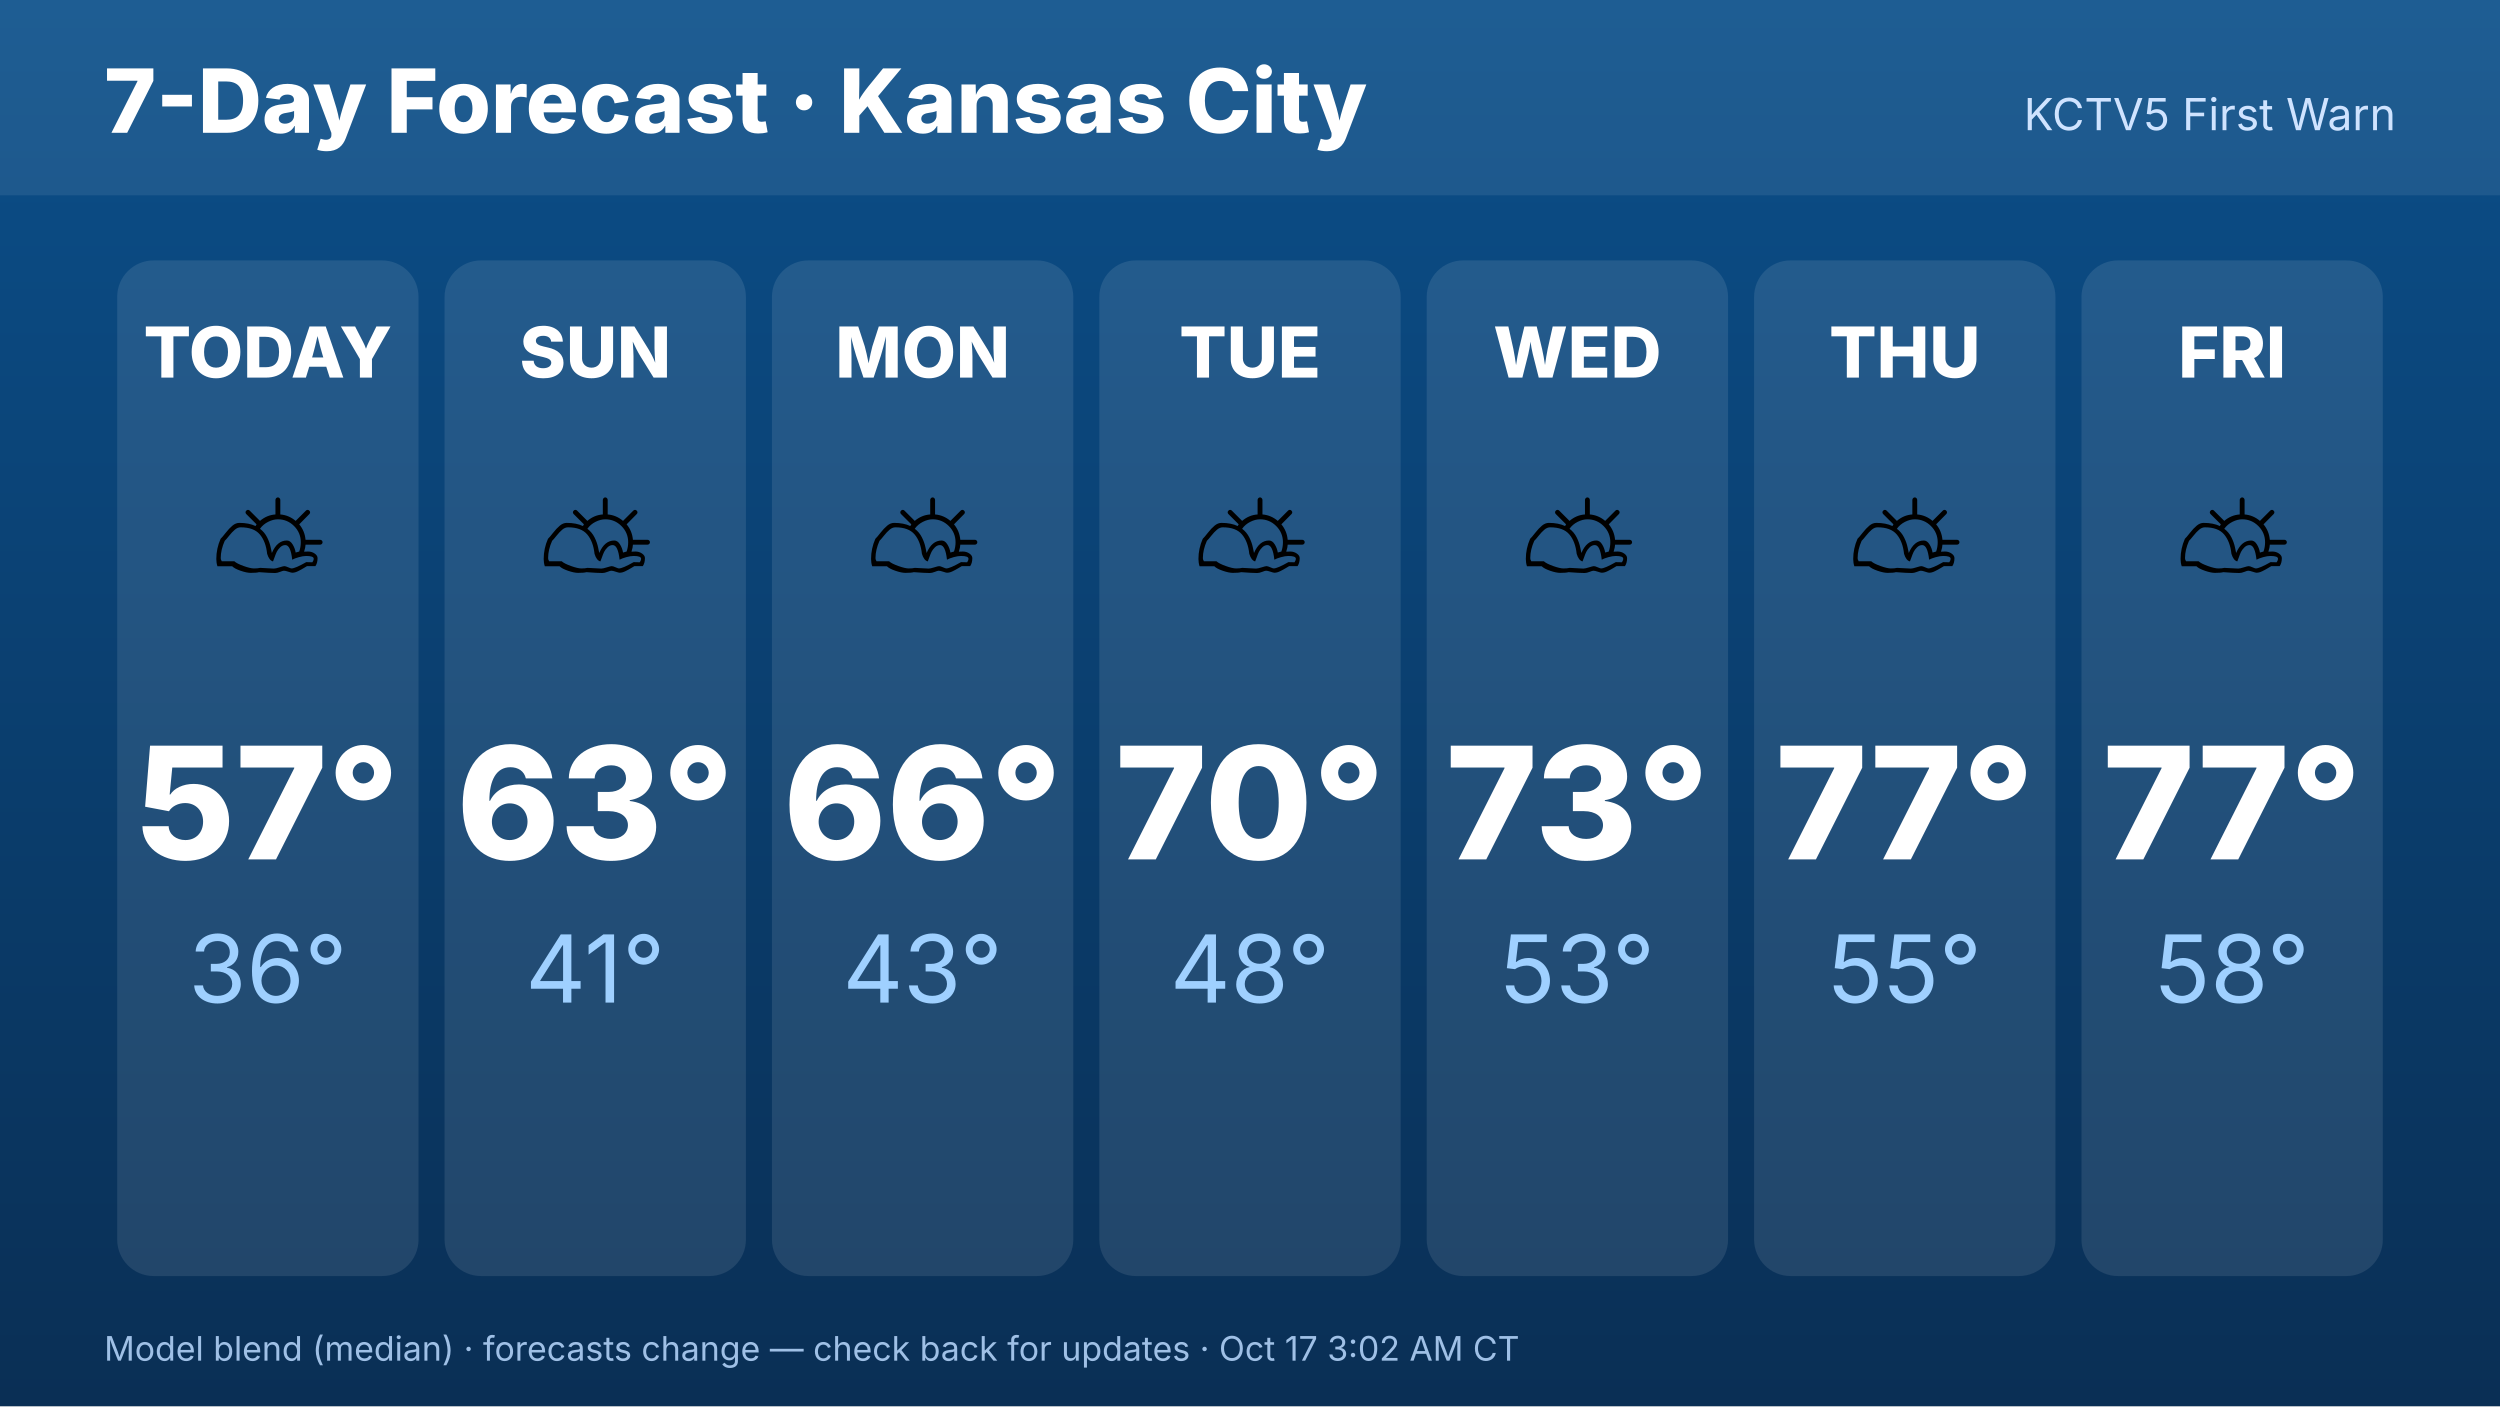
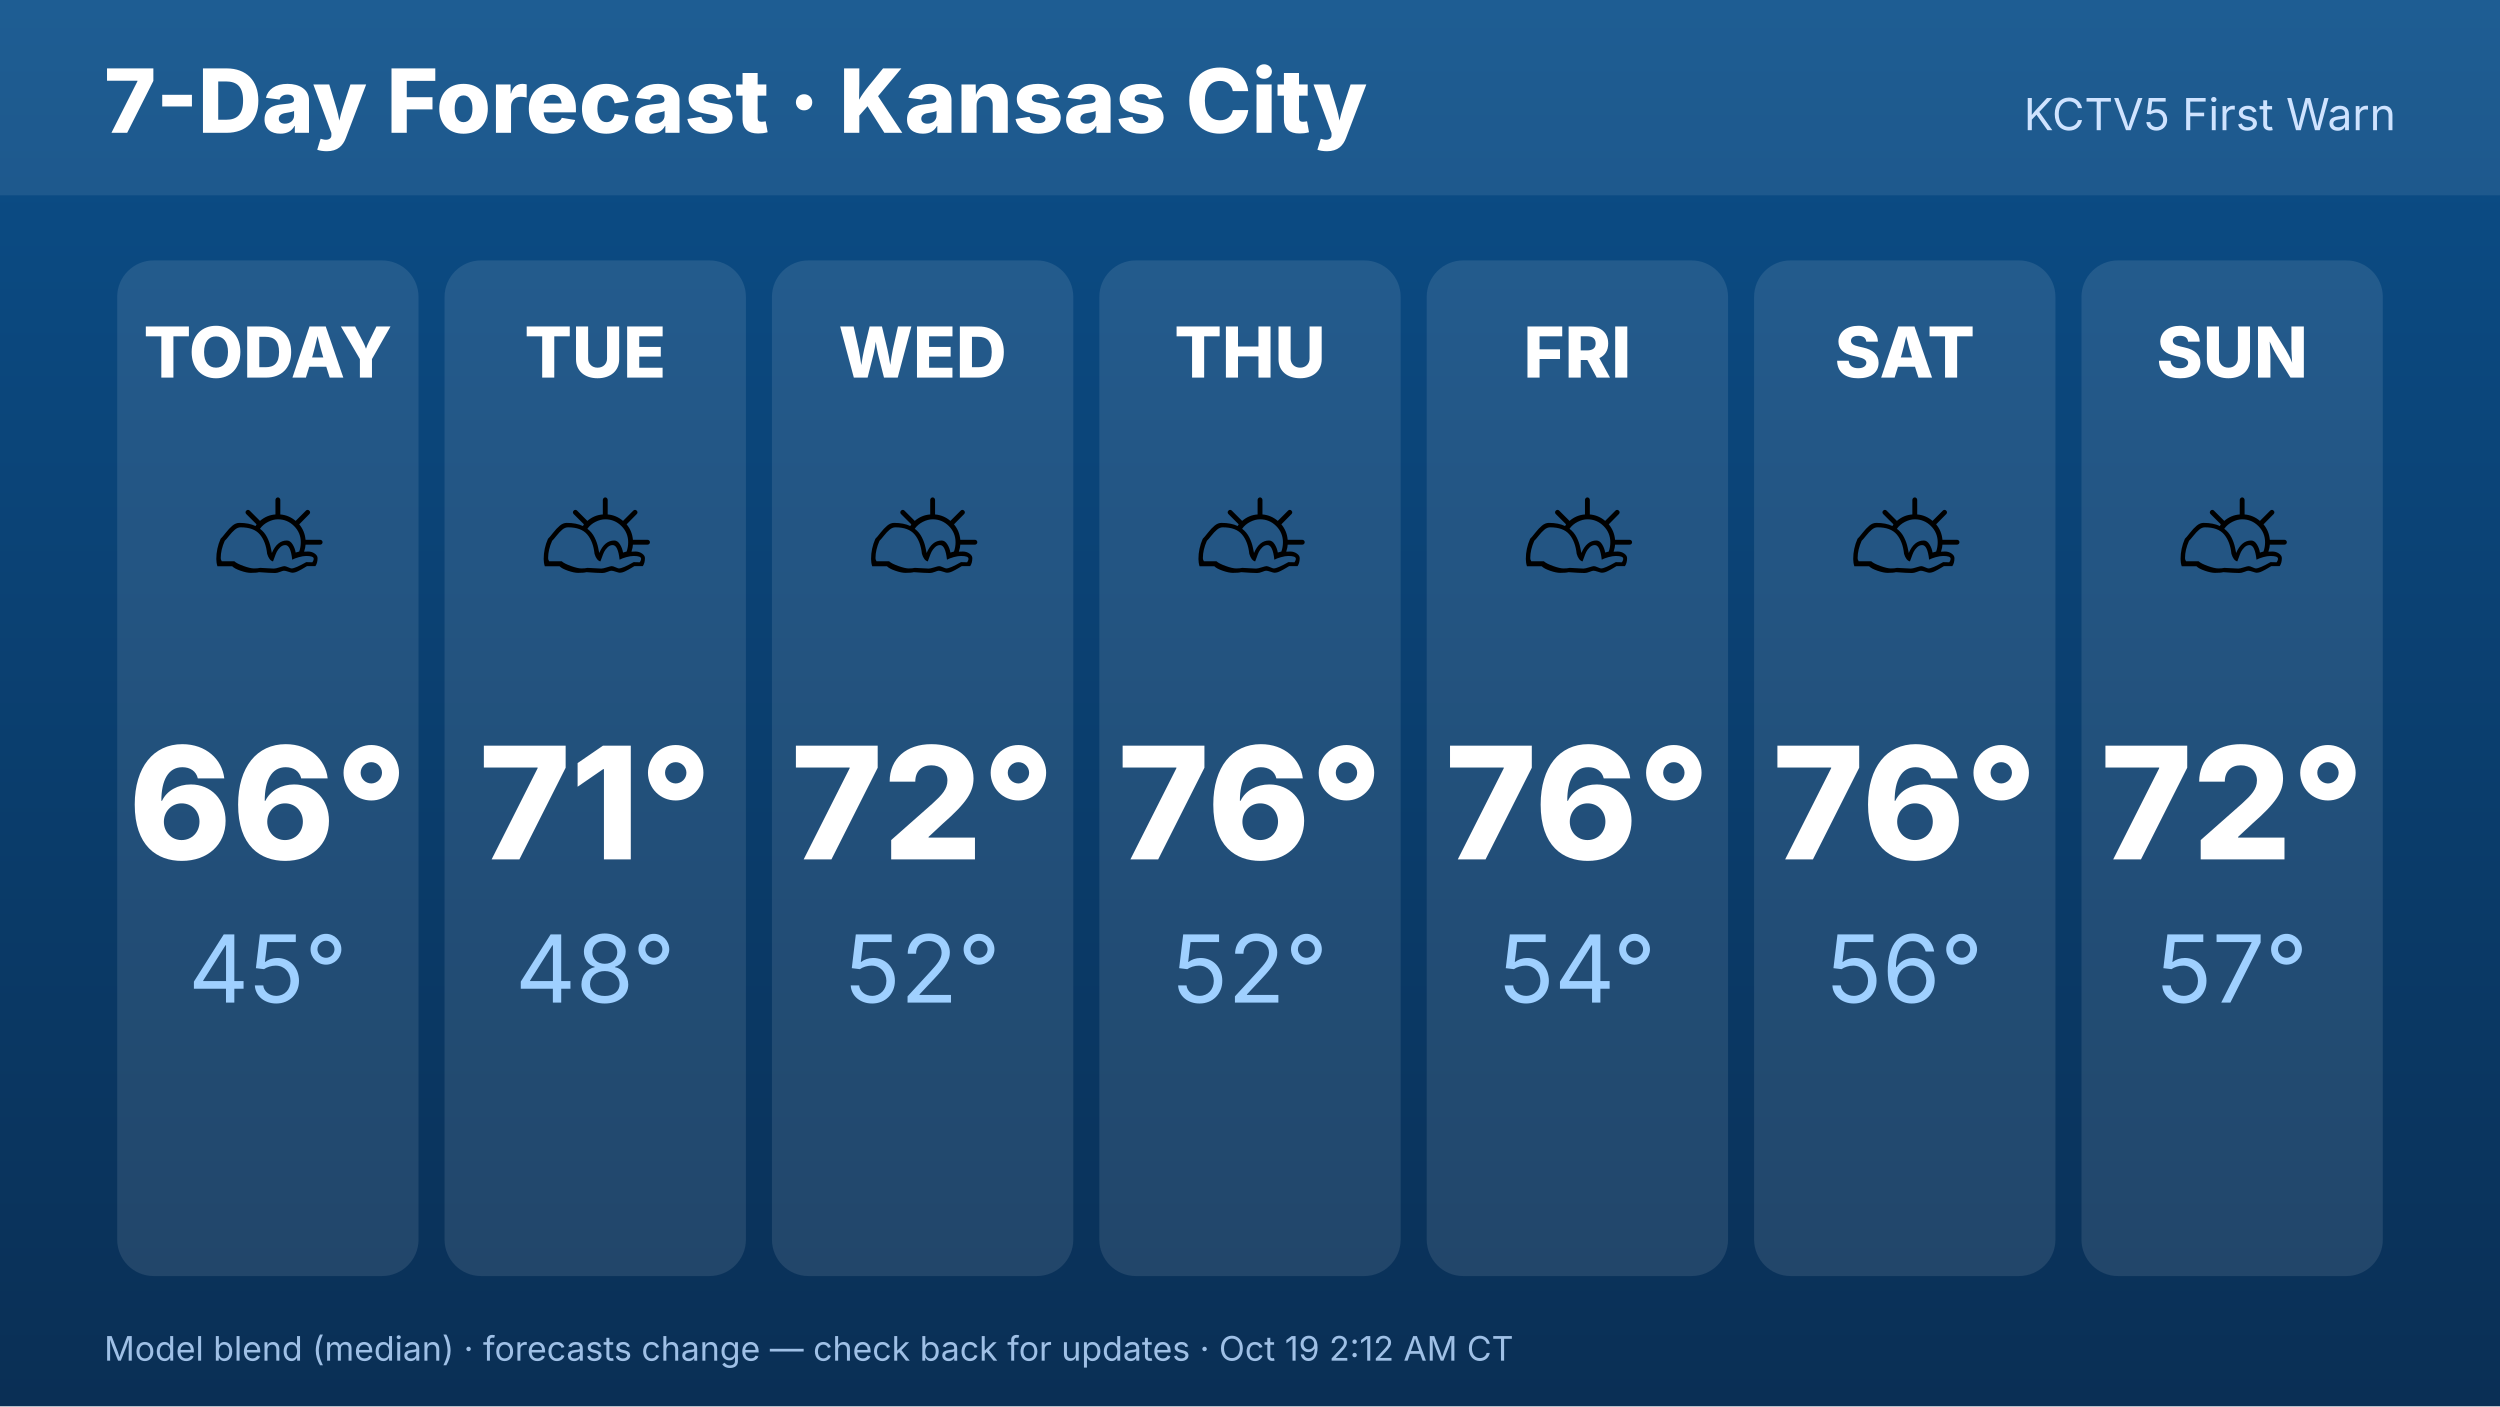
<svg xmlns="http://www.w3.org/2000/svg" width="1920" height="1080" viewBox="0 0 1920 1080" font-family="Inter,Helvetica,Arial,sans-serif">
  <defs>
    <linearGradient id="bg" x1="0" y1="0" x2="0" y2="1">
      <stop offset="0" stop-color="#0b4f8a" />
      <stop offset="1" stop-color="#0a2f55" />
    </linearGradient>
  </defs>
  <rect width="1920" height="1080" fill="url(#bg)" />
  <rect x="0" y="0" width="1920" height="150" fill="#ffffff" opacity=".08" />
  <text x="80" y="102" font-size="68" font-weight="800" fill="#fff">7-Day Forecast · Kansas City</text>
  <text x="1840" y="100" font-size="34" fill="#cfe3ff" text-anchor="end">KCTV5 First Warn</text>
  <rect x="90.0" y="200" width="231.429" height="780" rx="28" fill="#fff" opacity=".1" />
  <text x="205.714" y="290" font-size="54" font-weight="800" fill="#fff" text-anchor="middle">TODAY</text>
  <text x="205.714" y="470" font-size="110" text-anchor="middle">⛅</text>
-   <text x="205.714" y="660" font-size="120" font-weight="800" fill="#fff" text-anchor="middle">57°</text>
-   <text x="205.714" y="770" font-size="72" fill="#9fd0ff" text-anchor="middle">36°</text>
+   <text x="205.714" y="660" font-size="120" font-weight="800" fill="#fff" text-anchor="middle">66°</text>
+   <text x="205.714" y="770" font-size="72" fill="#9fd0ff" text-anchor="middle">45°</text>
  <rect x="341.429" y="200" width="231.429" height="780" rx="28" fill="#fff" opacity=".1" />
-   <text x="457.143" y="290" font-size="54" font-weight="800" fill="#fff" text-anchor="middle">SUN</text>
+   <text x="457.143" y="290" font-size="54" font-weight="800" fill="#fff" text-anchor="middle">TUE</text>
  <text x="457.143" y="470" font-size="110" text-anchor="middle">⛅</text>
-   <text x="457.143" y="660" font-size="120" font-weight="800" fill="#fff" text-anchor="middle">63°</text>
-   <text x="457.143" y="770" font-size="72" fill="#9fd0ff" text-anchor="middle">41°</text>
+   <text x="457.143" y="660" font-size="120" font-weight="800" fill="#fff" text-anchor="middle">71°</text>
+   <text x="457.143" y="770" font-size="72" fill="#9fd0ff" text-anchor="middle">48°</text>
  <rect x="592.857" y="200" width="231.429" height="780" rx="28" fill="#fff" opacity=".1" />
-   <text x="708.571" y="290" font-size="54" font-weight="800" fill="#fff" text-anchor="middle">MON</text>
+   <text x="708.571" y="290" font-size="54" font-weight="800" fill="#fff" text-anchor="middle">WED</text>
  <text x="708.571" y="470" font-size="110" text-anchor="middle">⛅</text>
-   <text x="708.571" y="660" font-size="120" font-weight="800" fill="#fff" text-anchor="middle">66°</text>
-   <text x="708.571" y="770" font-size="72" fill="#9fd0ff" text-anchor="middle">43°</text>
+   <text x="708.571" y="660" font-size="120" font-weight="800" fill="#fff" text-anchor="middle">72°</text>
+   <text x="708.571" y="770" font-size="72" fill="#9fd0ff" text-anchor="middle">52°</text>
  <rect x="844.286" y="200" width="231.429" height="780" rx="28" fill="#fff" opacity=".1" />
-   <text x="960" y="290" font-size="54" font-weight="800" fill="#fff" text-anchor="middle">TUE</text>
+   <text x="960" y="290" font-size="54" font-weight="800" fill="#fff" text-anchor="middle">THU</text>
  <text x="960" y="470" font-size="110" text-anchor="middle">⛅</text>
-   <text x="960" y="660" font-size="120" font-weight="800" fill="#fff" text-anchor="middle">70°</text>
-   <text x="960" y="770" font-size="72" fill="#9fd0ff" text-anchor="middle">48°</text>
+   <text x="960" y="660" font-size="120" font-weight="800" fill="#fff" text-anchor="middle">76°</text>
+   <text x="960" y="770" font-size="72" fill="#9fd0ff" text-anchor="middle">52°</text>
  <rect x="1095.714" y="200" width="231.429" height="780" rx="28" fill="#fff" opacity=".1" />
-   <text x="1211.429" y="290" font-size="54" font-weight="800" fill="#fff" text-anchor="middle">WED</text>
+   <text x="1211.429" y="290" font-size="54" font-weight="800" fill="#fff" text-anchor="middle">FRI</text>
  <text x="1211.429" y="470" font-size="110" text-anchor="middle">⛅</text>
-   <text x="1211.429" y="660" font-size="120" font-weight="800" fill="#fff" text-anchor="middle">73°</text>
-   <text x="1211.429" y="770" font-size="72" fill="#9fd0ff" text-anchor="middle">53°</text>
+   <text x="1211.429" y="660" font-size="120" font-weight="800" fill="#fff" text-anchor="middle">76°</text>
+   <text x="1211.429" y="770" font-size="72" fill="#9fd0ff" text-anchor="middle">54°</text>
  <rect x="1347.143" y="200" width="231.429" height="780" rx="28" fill="#fff" opacity=".1" />
-   <text x="1462.857" y="290" font-size="54" font-weight="800" fill="#fff" text-anchor="middle">THU</text>
+   <text x="1462.857" y="290" font-size="54" font-weight="800" fill="#fff" text-anchor="middle">SAT</text>
  <text x="1462.857" y="470" font-size="110" text-anchor="middle">⛅</text>
-   <text x="1462.857" y="660" font-size="120" font-weight="800" fill="#fff" text-anchor="middle">77°</text>
-   <text x="1462.857" y="770" font-size="72" fill="#9fd0ff" text-anchor="middle">55°</text>
+   <text x="1462.857" y="660" font-size="120" font-weight="800" fill="#fff" text-anchor="middle">76°</text>
+   <text x="1462.857" y="770" font-size="72" fill="#9fd0ff" text-anchor="middle">56°</text>
  <rect x="1598.571" y="200" width="231.429" height="780" rx="28" fill="#fff" opacity=".1" />
-   <text x="1714.286" y="290" font-size="54" font-weight="800" fill="#fff" text-anchor="middle">FRI</text>
+   <text x="1714.286" y="290" font-size="54" font-weight="800" fill="#fff" text-anchor="middle">SUN</text>
  <text x="1714.286" y="470" font-size="110" text-anchor="middle">⛅</text>
-   <text x="1714.286" y="660" font-size="120" font-weight="800" fill="#fff" text-anchor="middle">77°</text>
-   <text x="1714.286" y="770" font-size="72" fill="#9fd0ff" text-anchor="middle">58°</text>
-   <text x="80" y="1045" font-size="26" fill="#9fc0e6">Model blend (median) · forecasts change — check back for updates · Oct 17 3:02 AM CT</text>
+   <text x="1714.286" y="660" font-size="120" font-weight="800" fill="#fff" text-anchor="middle">72°</text>
+   <text x="1714.286" y="770" font-size="72" fill="#9fd0ff" text-anchor="middle">57°</text>
+   <text x="80" y="1045" font-size="26" fill="#9fc0e6">Model blend (median) · forecasts change — check back for updates · Oct 19 2:12 AM CT</text>
</svg>
